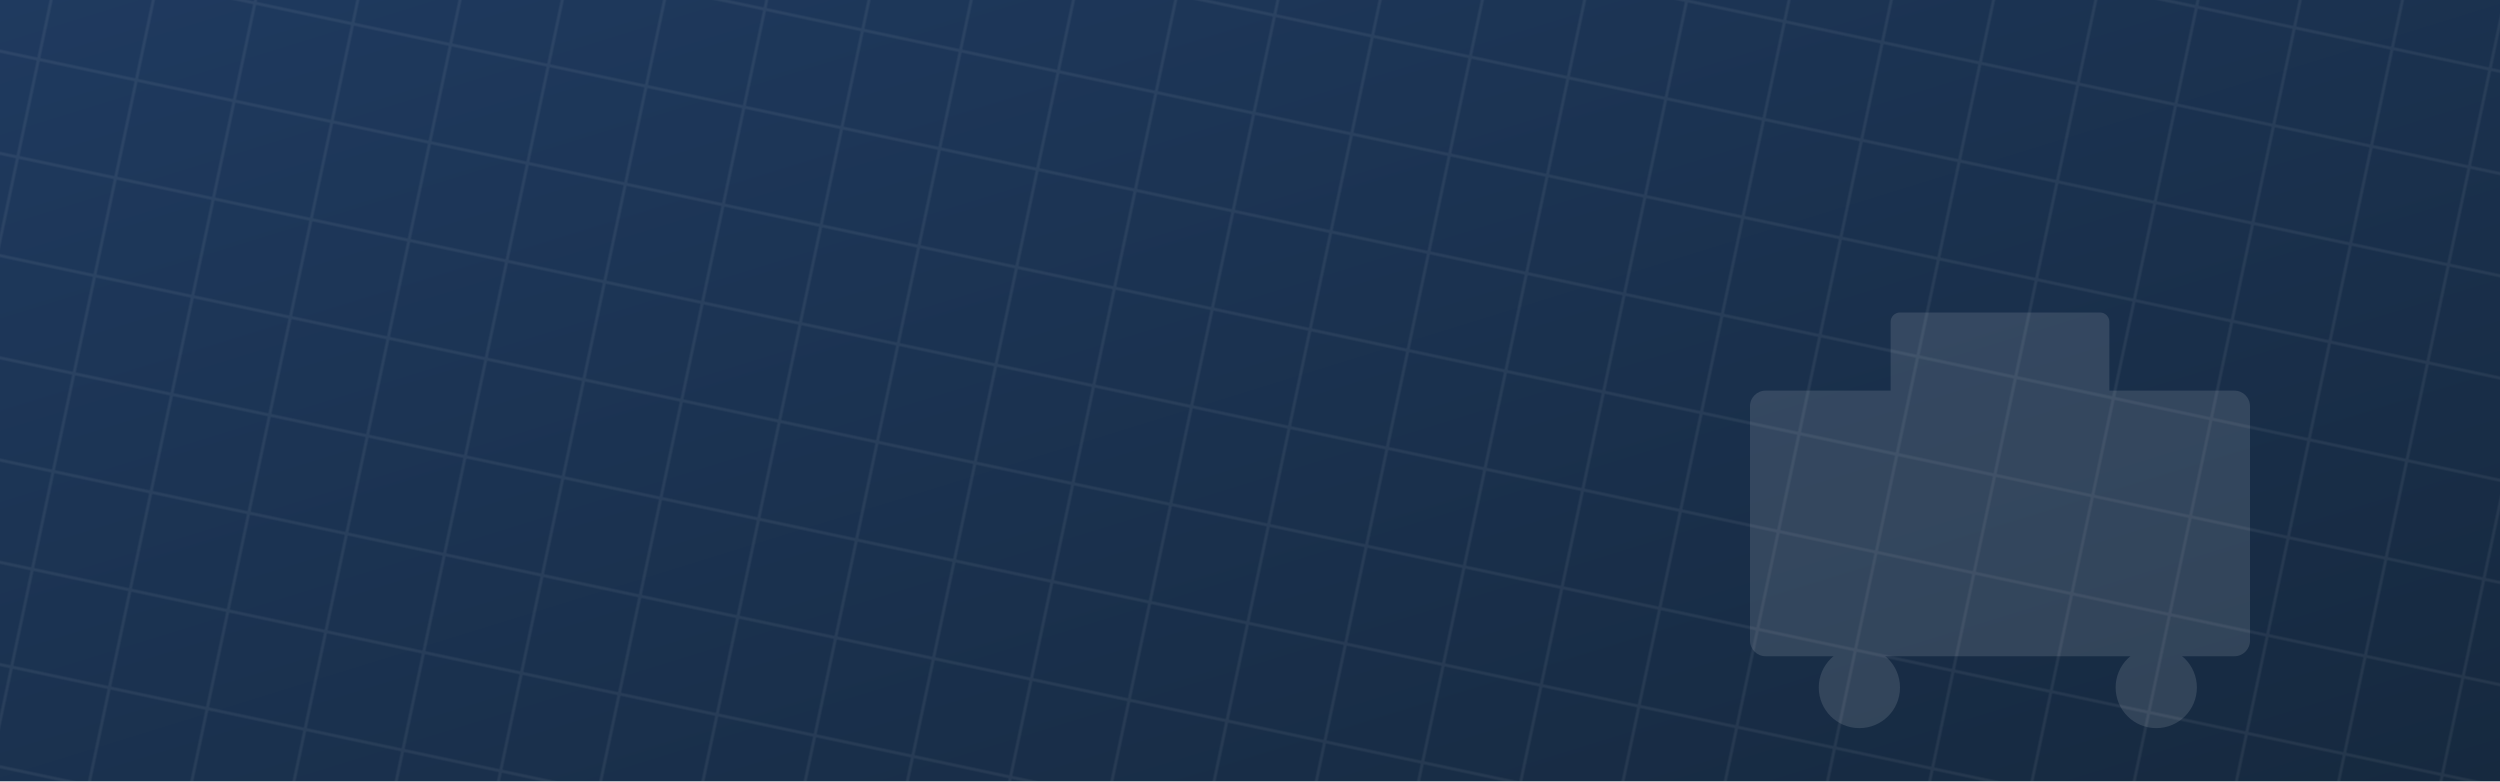
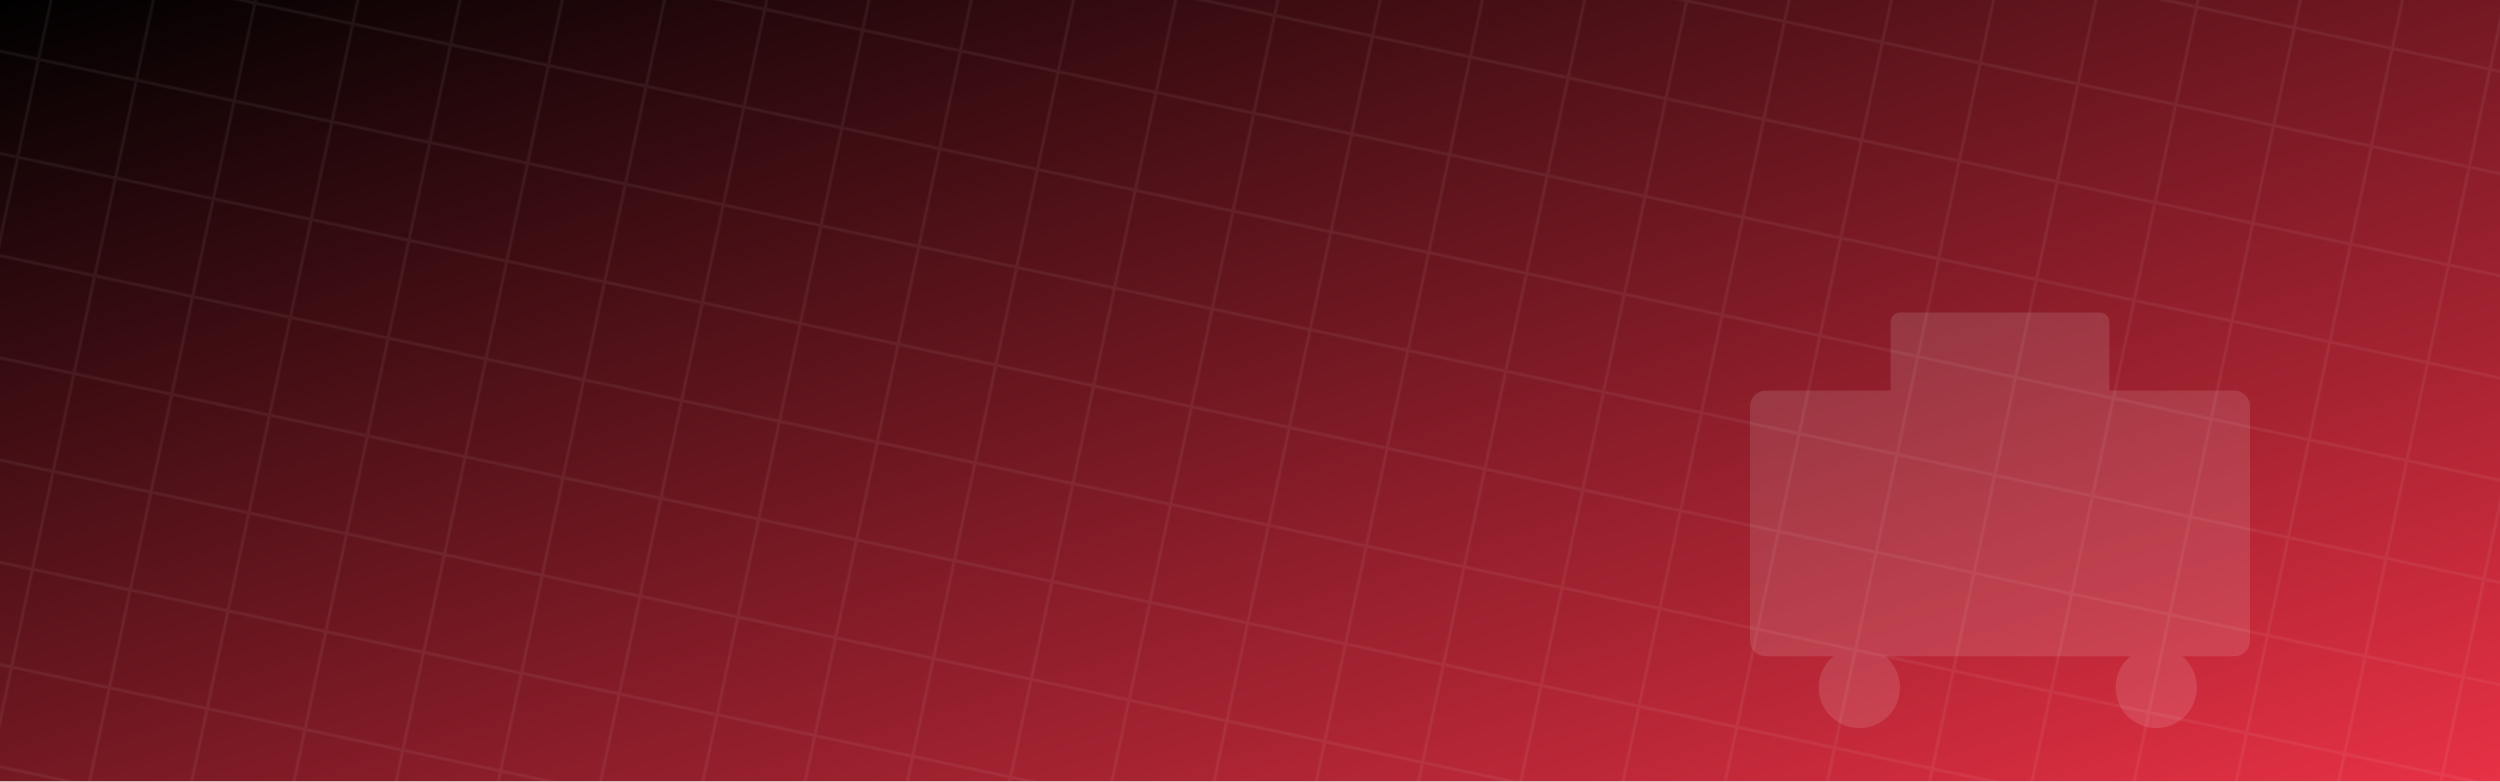
<svg xmlns="http://www.w3.org/2000/svg" width="1600" height="500" viewBox="0 0 1600 500" role="img" aria-label="">
  <defs>
    <linearGradient id="bg" x1="0" y1="0" x2="1" y2="1">
-       <stop offset="0" stop-color="#1f3a5f" />
-       <stop offset="1" stop-color="#16293f" />
+       <stop offset="0" stop-color="#000000" />
+       <stop offset="1" stop-color="#e83145" />
    </linearGradient>
    <pattern id="grid" width="64" height="64" patternUnits="userSpaceOnUse" patternTransform="rotate(12)">
      <path d="M0 32h64M32 0v64" stroke="#ffffff" stroke-opacity="0.06" stroke-width="2" />
    </pattern>
  </defs>
  <rect width="1600" height="500" fill="url(#bg)" />
  <rect width="1600" height="500" fill="url(#grid)" />
  <g opacity="0.12" fill="#ffffff">
    <rect x="1120" y="250" width="320" height="170" rx="10" />
    <rect x="1210" y="200" width="140" height="60" rx="6" />
    <circle cx="1190" cy="440" r="26" />
    <circle cx="1380" cy="440" r="26" />
  </g>
</svg>
